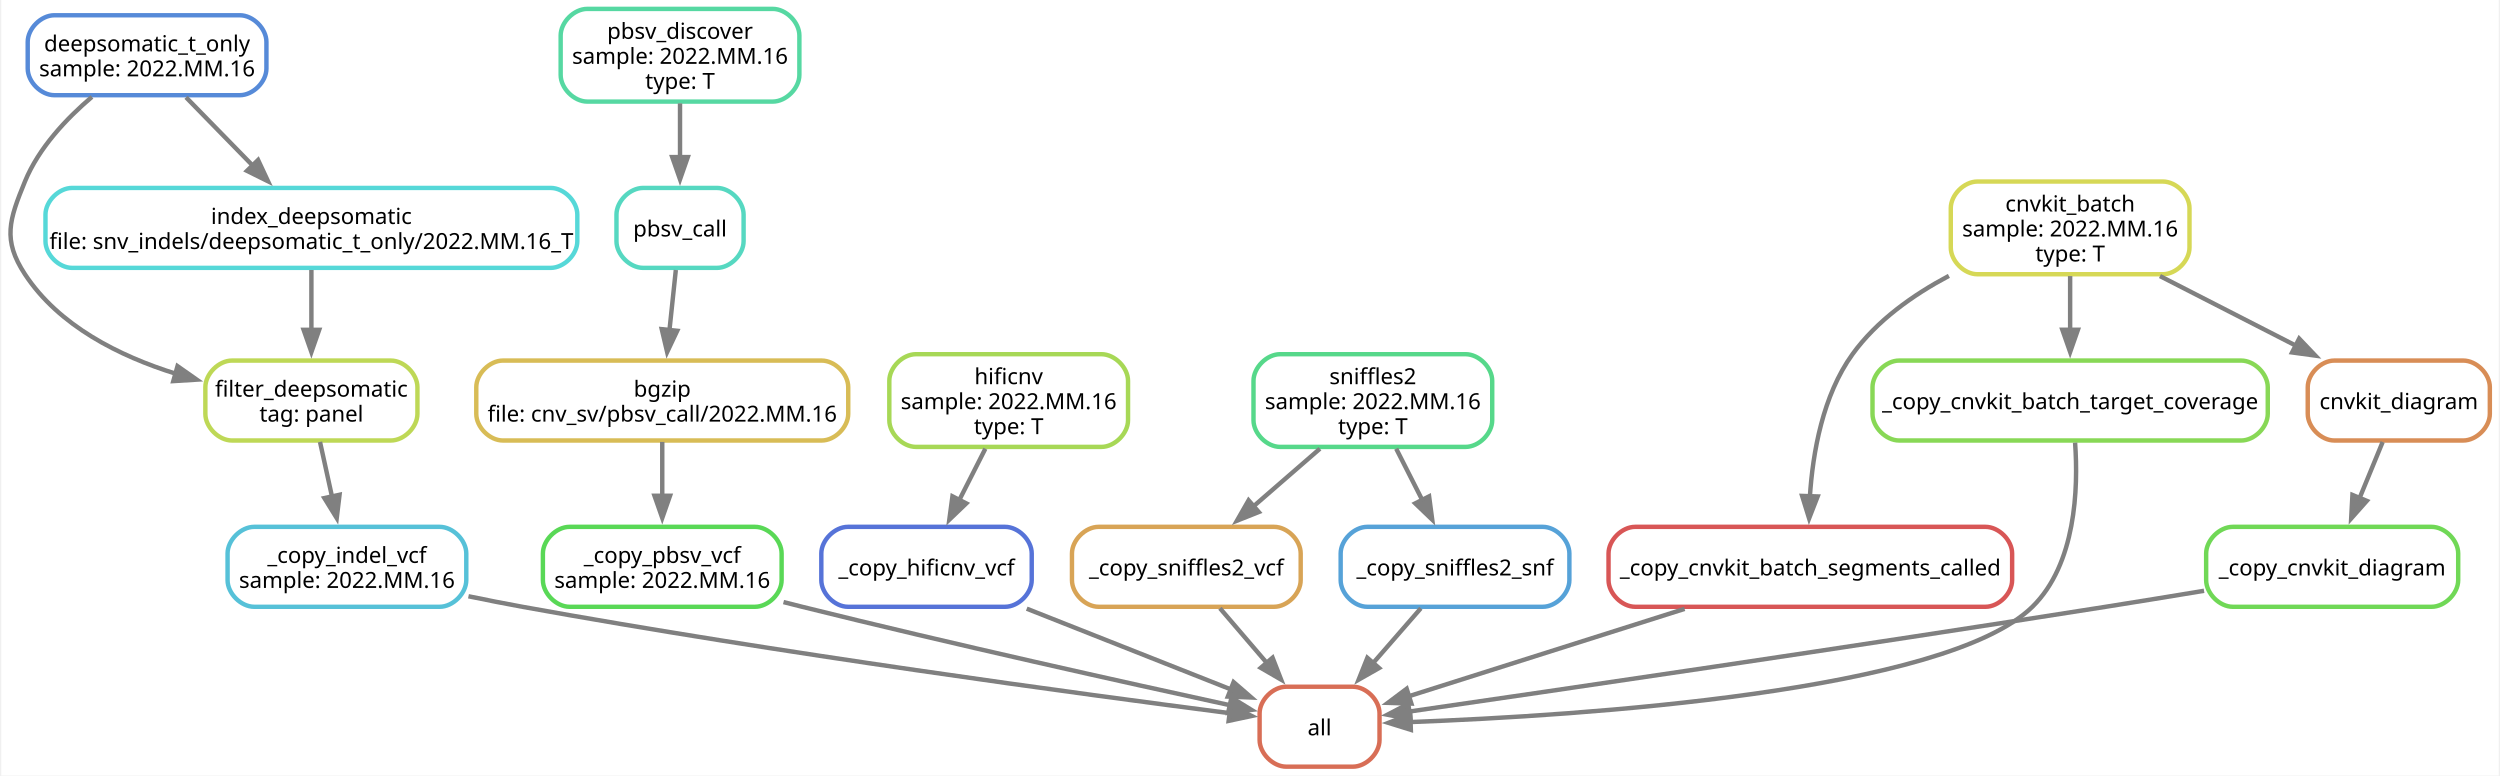
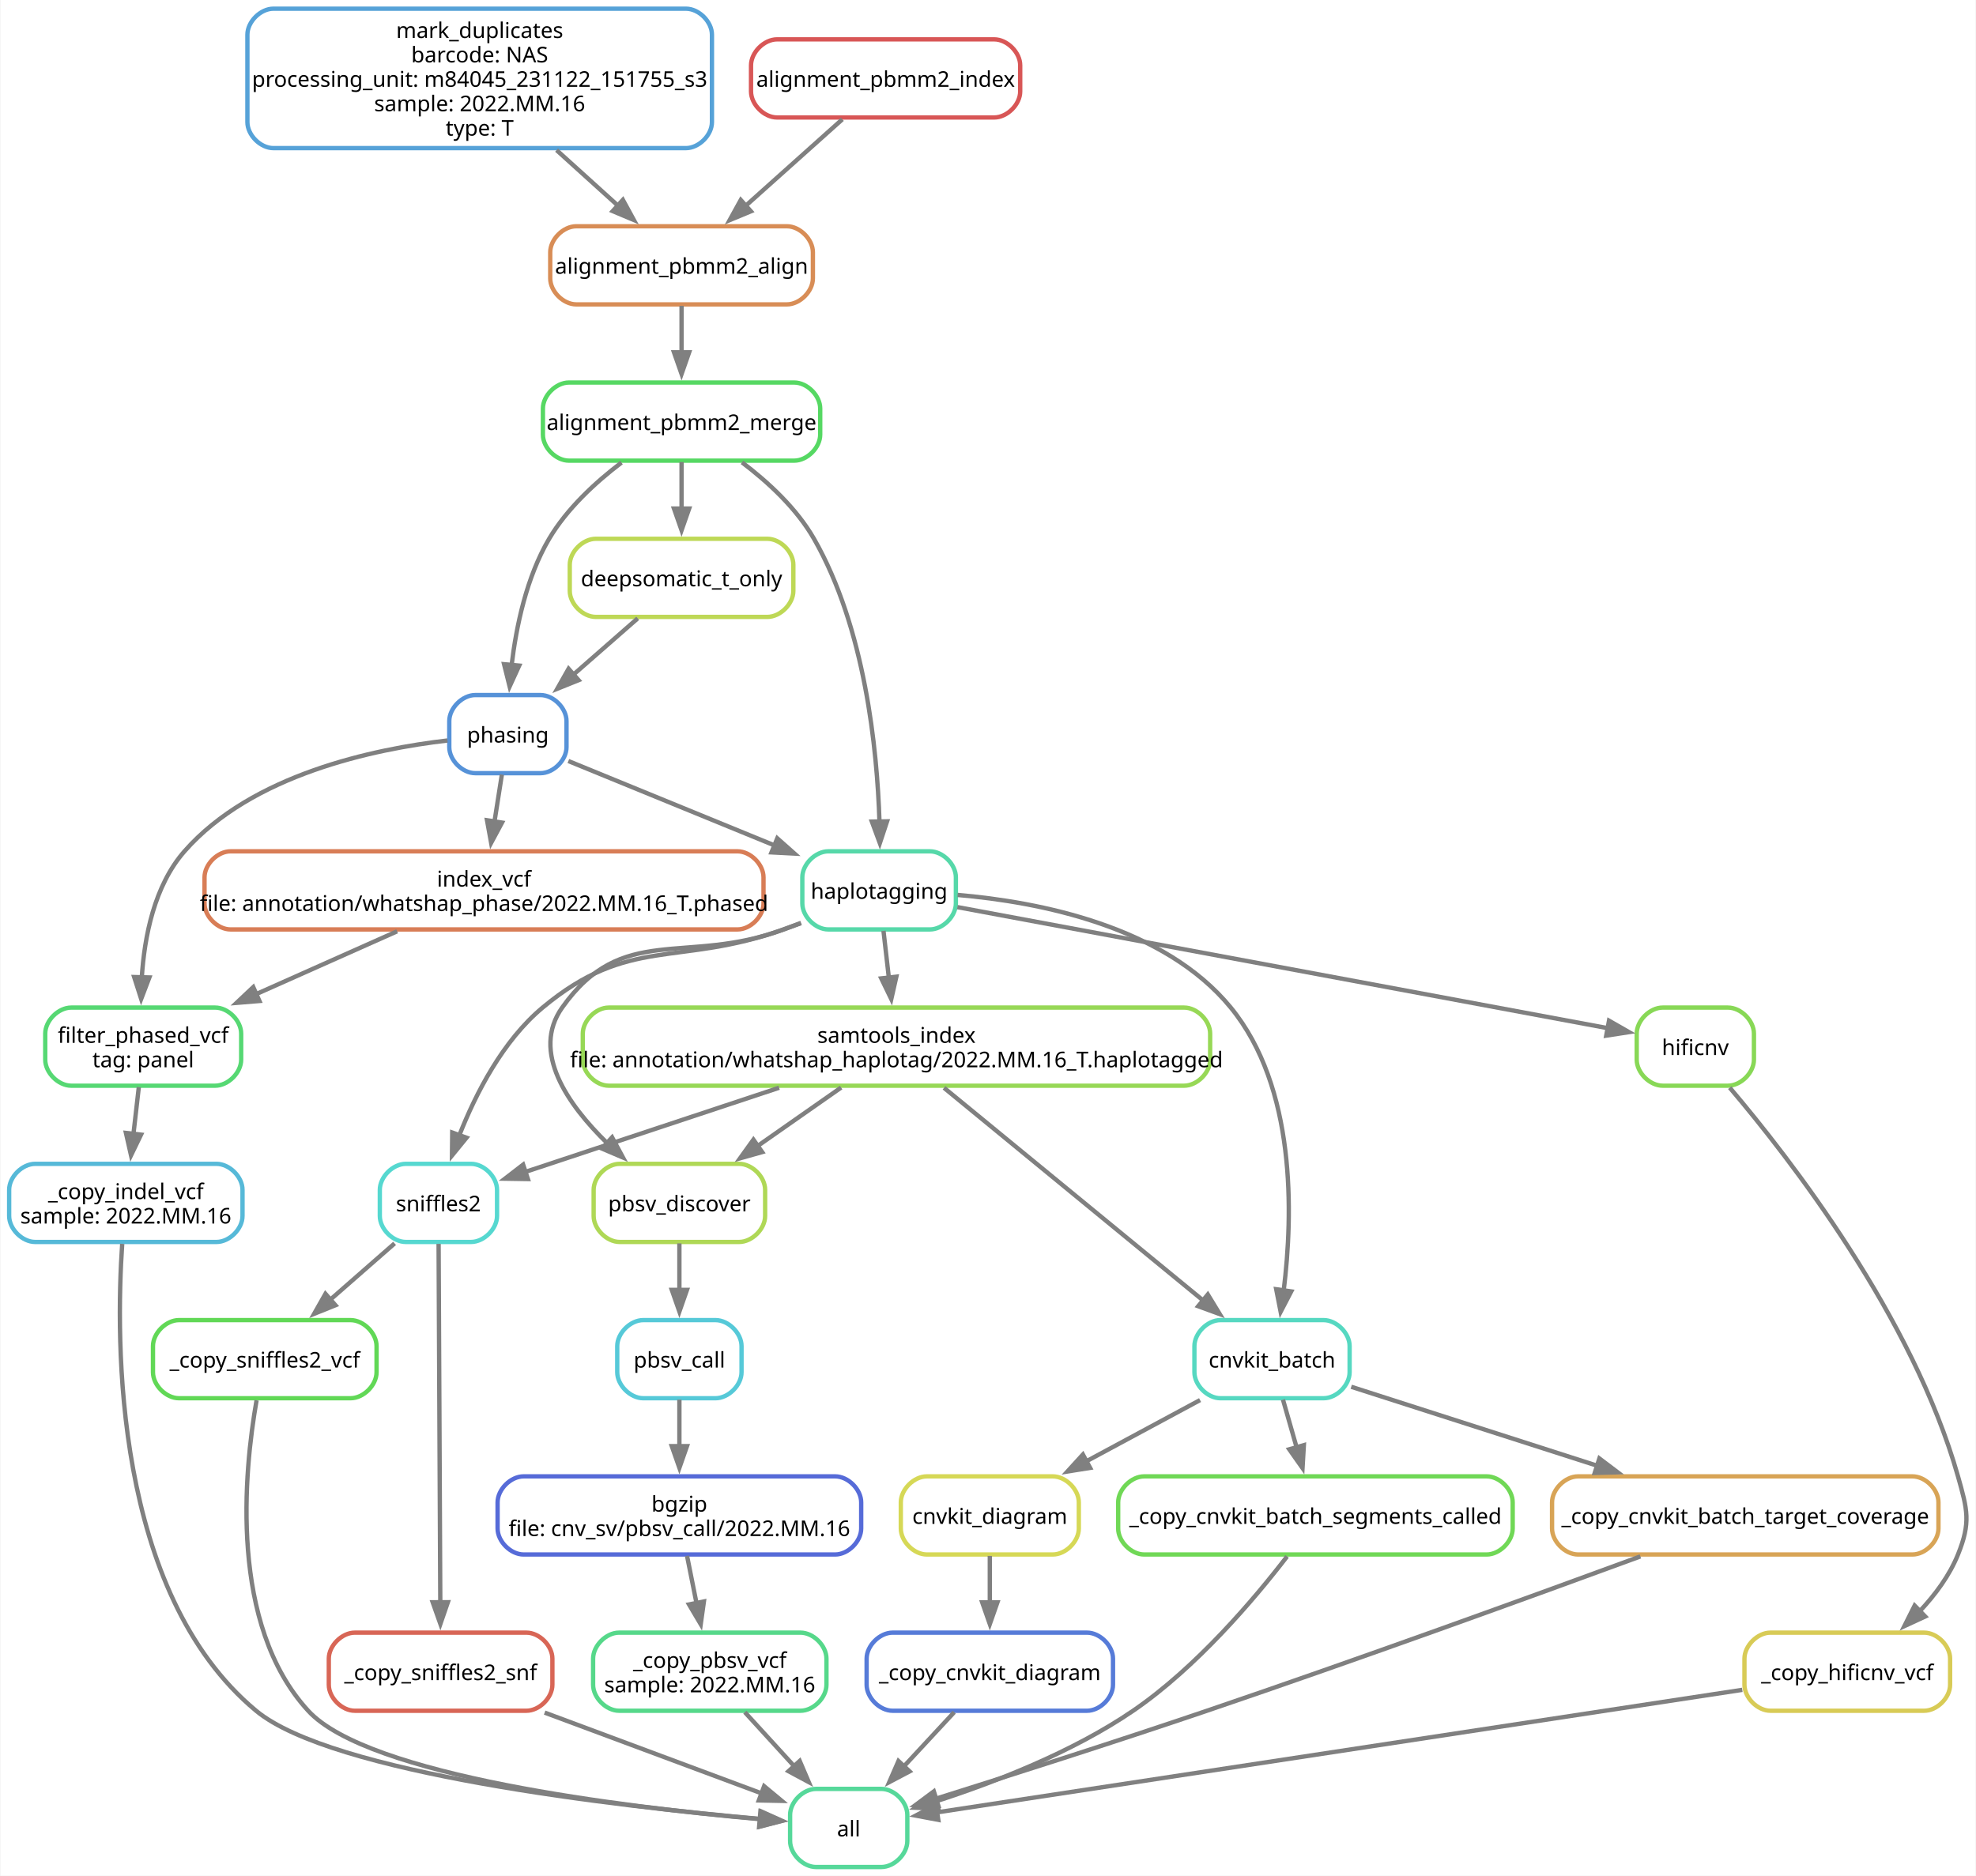
- <svg xmlns="http://www.w3.org/2000/svg" width="1125pt" height="349pt" viewBox="0.00 0.00 1124.65 349.25">
-   <g id="graph0" class="graph" transform="scale(1 1) rotate(0) translate(4 345.25)">
-     <polygon fill="white" stroke="none" points="-4,4 -4,-345.25 1120.65,-345.25 1120.65,4 -4,4" />
+ <svg xmlns="http://www.w3.org/2000/svg" width="910pt" height="864pt" viewBox="0.00 0.00 909.83 864.25">
+   <g id="graph0" class="graph" transform="scale(1 1) rotate(0) translate(4 860.25)">
+     <polygon fill="white" stroke="none" points="-4,4 -4,-860.25 905.83,-860.25 905.83,4 -4,4" />
    <g id="node1" class="node">
-       <path fill="none" stroke="#d86e56" stroke-width="2" d="M604.65,-36C604.65,-36 574.65,-36 574.65,-36 568.65,-36 562.65,-30 562.65,-24 562.65,-24 562.65,-12 562.65,-12 562.65,-6 568.65,0 574.65,0 574.65,0 604.65,0 604.65,0 610.65,0 616.65,-6 616.65,-12 616.65,-12 616.65,-24 616.65,-24 616.65,-30 610.65,-36 604.65,-36" />
-       <text text-anchor="middle" x="589.65" y="-14.12" font-family="sans" font-size="10.00">all</text>
+       <path fill="none" stroke="#56d89a" stroke-width="2" d="M401.75,-36C401.75,-36 371.75,-36 371.75,-36 365.75,-36 359.75,-30 359.75,-24 359.75,-24 359.75,-12 359.75,-12 359.75,-6 365.75,0 371.75,0 371.75,0 401.75,0 401.75,0 407.75,0 413.75,-6 413.75,-12 413.75,-12 413.75,-24 413.75,-24 413.75,-30 407.75,-36 401.75,-36" />
+       <text text-anchor="middle" x="386.75" y="-14.12" font-family="sans" font-size="10.00">all</text>
    </g>
    <g id="node2" class="node">
-       <path fill="none" stroke="#56c1d8" stroke-width="2" d="M193.4,-108C193.4,-108 109.9,-108 109.9,-108 103.9,-108 97.9,-102 97.9,-96 97.9,-96 97.9,-84 97.9,-84 97.9,-78 103.9,-72 109.9,-72 109.9,-72 193.4,-72 193.4,-72 199.4,-72 205.4,-78 205.4,-84 205.4,-84 205.4,-96 205.4,-96 205.4,-102 199.4,-108 193.4,-108" />
-       <text text-anchor="middle" x="151.65" y="-91.75" font-family="sans" font-size="10.00">_copy_indel_vcf</text>
-       <text text-anchor="middle" x="151.65" y="-80.5" font-family="sans" font-size="10.00">sample: 2022.MM.16</text>
+       <path fill="none" stroke="#56b9d8" stroke-width="2" d="M95.5,-324C95.5,-324 12,-324 12,-324 6,-324 0,-318 0,-312 0,-312 0,-300 0,-300 0,-294 6,-288 12,-288 12,-288 95.5,-288 95.5,-288 101.5,-288 107.5,-294 107.5,-300 107.5,-300 107.5,-312 107.5,-312 107.5,-318 101.5,-324 95.5,-324" />
+       <text text-anchor="middle" x="53.75" y="-307.75" font-family="sans" font-size="10.00">_copy_indel_vcf</text>
+       <text text-anchor="middle" x="53.75" y="-296.5" font-family="sans" font-size="10.00">sample: 2022.MM.16</text>
    </g>
    <g id="edge1" class="edge">
-       <path fill="none" stroke="grey" stroke-width="2" d="M206.38,-76.74C214.5,-75.06 222.79,-73.43 230.65,-72 345.78,-51.14 482.79,-32.65 549.36,-24.07" />
-       <polygon fill="grey" stroke="grey" stroke-width="2" points="549.6,-27.57 559.08,-22.83 548.71,-20.63 549.6,-27.57" />
+       <path fill="none" stroke="grey" stroke-width="2" d="M52.08,-287.13C49.02,-242.64 48.02,-126.56 113.75,-72 148.59,-43.08 278.94,-28.08 346.14,-22.14" />
+       <polygon fill="grey" stroke="grey" stroke-width="2" points="346.39,-25.63 356.05,-21.29 345.79,-18.65 346.39,-25.63" />
    </g>
    <g id="node3" class="node">
-       <path fill="none" stroke="#bed856" stroke-width="2" d="M171.4,-182.88C171.4,-182.88 99.9,-182.88 99.9,-182.88 93.9,-182.88 87.9,-176.88 87.9,-170.88 87.9,-170.88 87.9,-158.88 87.9,-158.88 87.9,-152.88 93.9,-146.88 99.9,-146.88 99.9,-146.88 171.4,-146.88 171.4,-146.88 177.4,-146.88 183.4,-152.88 183.4,-158.88 183.4,-158.88 183.4,-170.88 183.4,-170.88 183.4,-176.88 177.4,-182.88 171.4,-182.88" />
-       <text text-anchor="middle" x="135.65" y="-166.62" font-family="sans" font-size="10.00">filter_deepsomatic</text>
-       <text text-anchor="middle" x="135.65" y="-155.38" font-family="sans" font-size="10.00">tag: panel</text>
+       <path fill="none" stroke="#56d873" stroke-width="2" d="M94.88,-396C94.88,-396 28.63,-396 28.63,-396 22.63,-396 16.62,-390 16.62,-384 16.62,-384 16.62,-372 16.62,-372 16.62,-366 22.62,-360 28.62,-360 28.62,-360 94.88,-360 94.88,-360 100.88,-360 106.88,-366 106.88,-372 106.88,-372 106.88,-384 106.88,-384 106.88,-390 100.88,-396 94.88,-396" />
+       <text text-anchor="middle" x="61.75" y="-379.75" font-family="sans" font-size="10.00">filter_phased_vcf</text>
+       <text text-anchor="middle" x="61.75" y="-368.5" font-family="sans" font-size="10.00">tag: panel</text>
    </g>
    <g id="edge9" class="edge">
-       <path fill="none" stroke="grey" stroke-width="2" d="M139.53,-146.23C141.15,-138.83 143.09,-129.99 144.94,-121.58" />
-       <polygon fill="grey" stroke="grey" stroke-width="2" points="148.33,-122.46 147.06,-111.94 141.49,-120.96 148.33,-122.46" />
+       <path fill="none" stroke="grey" stroke-width="2" d="M59.73,-359.34C58.98,-352.75 58.1,-345.08 57.25,-337.67" />
+       <polygon fill="grey" stroke="grey" stroke-width="2" points="60.75,-337.45 56.14,-327.91 53.8,-338.24 60.75,-337.45" />
    </g>
    <g id="node4" class="node">
-       <path fill="none" stroke="#568ad8" stroke-width="2" d="M103.4,-338.38C103.4,-338.38 19.9,-338.38 19.9,-338.38 13.9,-338.38 7.9,-332.38 7.9,-326.38 7.9,-326.38 7.9,-314.38 7.9,-314.38 7.9,-308.38 13.9,-302.38 19.9,-302.38 19.9,-302.38 103.4,-302.38 103.4,-302.38 109.4,-302.38 115.4,-308.38 115.4,-314.38 115.4,-314.38 115.4,-326.38 115.4,-326.38 115.4,-332.38 109.4,-338.38 103.4,-338.38" />
-       <text text-anchor="middle" x="61.65" y="-322.12" font-family="sans" font-size="10.00">deepsomatic_t_only</text>
-       <text text-anchor="middle" x="61.65" y="-310.88" font-family="sans" font-size="10.00">sample: 2022.MM.16</text>
+       <path fill="none" stroke="#5692d8" stroke-width="2" d="M244.75,-540C244.75,-540 214.75,-540 214.75,-540 208.75,-540 202.75,-534 202.75,-528 202.75,-528 202.75,-516 202.75,-516 202.75,-510 208.75,-504 214.75,-504 214.75,-504 244.75,-504 244.75,-504 250.75,-504 256.75,-510 256.75,-516 256.75,-516 256.75,-528 256.75,-528 256.75,-534 250.75,-540 244.75,-540" />
+       <text text-anchor="middle" x="229.75" y="-518.12" font-family="sans" font-size="10.00">phasing</text>
    </g>
    <g id="edge10" class="edge">
-       <path fill="none" stroke="grey" stroke-width="2" d="M36.82,-301.62C25.32,-291.84 12.84,-278.62 6.65,-263.5 -0.38,-246.33 -3.53,-237.26 6.65,-221.75 21.91,-198.52 49.11,-184.9 74.62,-176.94" />
-       <polygon fill="grey" stroke="grey" stroke-width="2" points="75.36,-180.37 84.03,-174.29 73.46,-173.63 75.36,-180.37" />
+       <path fill="none" stroke="grey" stroke-width="2" d="M201.91,-519.06C168.11,-515.16 111.79,-503.41 80.75,-468 66.84,-452.13 62.27,-428.59 61.09,-409.7" />
+       <polygon fill="grey" stroke="grey" stroke-width="2" points="64.59,-409.88 60.82,-399.98 57.59,-410.07 64.59,-409.88" />
+     </g>
+     <g id="node10" class="node">
+       <path fill="none" stroke="#d87d56" stroke-width="2" d="M335.5,-468C335.5,-468 102,-468 102,-468 96,-468 90,-462 90,-456 90,-456 90,-444 90,-444 90,-438 96,-432 102,-432 102,-432 335.5,-432 335.5,-432 341.5,-432 347.5,-438 347.5,-444 347.5,-444 347.5,-456 347.5,-456 347.5,-462 341.5,-468 335.5,-468" />
+       <text text-anchor="middle" x="218.75" y="-451.75" font-family="sans" font-size="10.00">index_vcf</text>
+       <text text-anchor="middle" x="218.75" y="-440.5" font-family="sans" font-size="10.00">file: annotation/whatshap_phase/2022.MM.16_T.phased</text>
+     </g>
+     <g id="edge18" class="edge">
+       <path fill="none" stroke="grey" stroke-width="2" d="M226.97,-503.34C225.94,-496.75 224.73,-489.08 223.57,-481.67" />
+       <polygon fill="grey" stroke="grey" stroke-width="2" points="227.04,-481.23 222.03,-471.89 220.13,-482.31 227.04,-481.23" />
+     </g>
+     <g id="node15" class="node">
+       <path fill="none" stroke="#56d8a9" stroke-width="2" d="M424.12,-468C424.12,-468 377.38,-468 377.38,-468 371.38,-468 365.38,-462 365.38,-456 365.38,-456 365.38,-444 365.38,-444 365.38,-438 371.38,-432 377.38,-432 377.38,-432 424.12,-432 424.12,-432 430.12,-432 436.12,-438 436.12,-444 436.12,-444 436.12,-456 436.12,-456 436.12,-462 430.12,-468 424.12,-468" />
+       <text text-anchor="middle" x="400.75" y="-446.12" font-family="sans" font-size="10.00">haplotagging</text>
+     </g>
+     <g id="edge24" class="edge">
+       <path fill="none" stroke="grey" stroke-width="2" d="M257.6,-509.6C283.34,-499.06 322.11,-483.19 352.82,-470.62" />
+       <polygon fill="grey" stroke="grey" stroke-width="2" points="353.84,-473.99 361.77,-466.96 351.18,-467.51 353.84,-473.99" />
    </g>
    <g id="node5" class="node">
-       <path fill="none" stroke="#56d8d8" stroke-width="2" d="M243.4,-260.62C243.4,-260.62 27.9,-260.62 27.9,-260.62 21.9,-260.62 15.9,-254.62 15.9,-248.62 15.9,-248.62 15.9,-236.62 15.9,-236.62 15.9,-230.62 21.9,-224.62 27.9,-224.62 27.9,-224.62 243.4,-224.62 243.4,-224.62 249.4,-224.62 255.4,-230.62 255.4,-236.62 255.4,-236.62 255.4,-248.62 255.4,-248.62 255.4,-254.62 249.4,-260.62 243.4,-260.62" />
-       <text text-anchor="middle" x="135.65" y="-244.38" font-family="sans" font-size="10.00">index_deepsomatic</text>
-       <text text-anchor="middle" x="135.65" y="-233.12" font-family="sans" font-size="10.00">file: snv_indels/deepsomatic_t_only/2022.MM.16_T</text>
+       <path fill="none" stroke="#bed856" stroke-width="2" d="M349.25,-612C349.25,-612 270.25,-612 270.25,-612 264.25,-612 258.25,-606 258.25,-600 258.25,-600 258.25,-588 258.25,-588 258.25,-582 264.25,-576 270.25,-576 270.25,-576 349.25,-576 349.25,-576 355.25,-576 361.25,-582 361.25,-588 361.25,-588 361.25,-600 361.25,-600 361.25,-606 355.25,-612 349.25,-612" />
+       <text text-anchor="middle" x="309.75" y="-590.12" font-family="sans" font-size="10.00">deepsomatic_t_only</text>
    </g>
    <g id="edge12" class="edge">
-       <path fill="none" stroke="grey" stroke-width="2" d="M79.19,-301.42C88.13,-292.27 99.19,-280.95 109.14,-270.76" />
-       <polygon fill="grey" stroke="grey" stroke-width="2" points="111.64,-273.21 116.13,-263.61 106.64,-268.32 111.64,-273.21" />
+       <path fill="none" stroke="grey" stroke-width="2" d="M289.56,-575.34C280.54,-567.44 269.71,-557.96 259.76,-549.26" />
+       <polygon fill="grey" stroke="grey" stroke-width="2" points="262.32,-546.85 252.49,-542.9 257.71,-552.11 262.32,-546.85" />
+     </g>
+     <g id="node6" class="node">
+       <path fill="none" stroke="#56d863" stroke-width="2" d="M361.62,-684C361.62,-684 257.88,-684 257.88,-684 251.88,-684 245.88,-678 245.88,-672 245.88,-672 245.88,-660 245.88,-660 245.88,-654 251.88,-648 257.88,-648 257.88,-648 361.62,-648 361.62,-648 367.62,-648 373.62,-654 373.62,-660 373.62,-660 373.62,-672 373.62,-672 373.62,-678 367.62,-684 361.62,-684" />
+       <text text-anchor="middle" x="309.75" y="-662.12" font-family="sans" font-size="10.00">alignment_pbmm2_merge</text>
+     </g>
+     <g id="edge13" class="edge">
+       <path fill="none" stroke="grey" stroke-width="2" d="M282.08,-647.12C270.09,-638 256.95,-625.9 248.75,-612 238.32,-594.32 233.59,-571.67 231.45,-553.65" />
+       <polygon fill="grey" stroke="grey" stroke-width="2" points="234.96,-553.57 230.55,-543.93 227.99,-554.21 234.96,-553.57" />
+     </g>
+     <g id="edge14" class="edge">
+       <path fill="none" stroke="grey" stroke-width="2" d="M309.75,-647.34C309.75,-640.75 309.75,-633.08 309.75,-625.67" />
+       <polygon fill="grey" stroke="grey" stroke-width="2" points="313.25,-625.93 309.75,-615.93 306.25,-625.93 313.25,-625.93" />
+     </g>
+     <g id="edge25" class="edge">
+       <path fill="none" stroke="grey" stroke-width="2" d="M337.59,-647.22C349.61,-638.12 362.74,-626 370.75,-612 394.21,-571.01 399.86,-515.43 400.93,-481.45" />
+       <polygon fill="grey" stroke="grey" stroke-width="2" points="404.42,-481.81 401.09,-471.75 397.42,-481.69 404.42,-481.81" />
+     </g>
+     <g id="node7" class="node">
+       <path fill="none" stroke="#d88d56" stroke-width="2" d="M358.25,-756C358.25,-756 261.25,-756 261.25,-756 255.25,-756 249.25,-750 249.25,-744 249.25,-744 249.25,-732 249.25,-732 249.25,-726 255.25,-720 261.25,-720 261.25,-720 358.25,-720 358.25,-720 364.25,-720 370.25,-726 370.25,-732 370.25,-732 370.25,-744 370.25,-744 370.25,-750 364.25,-756 358.25,-756" />
+       <text text-anchor="middle" x="309.75" y="-734.12" font-family="sans" font-size="10.00">alignment_pbmm2_align</text>
+     </g>
+     <g id="edge15" class="edge">
+       <path fill="none" stroke="grey" stroke-width="2" d="M309.75,-719.34C309.75,-712.75 309.75,-705.08 309.75,-697.67" />
+       <polygon fill="grey" stroke="grey" stroke-width="2" points="313.25,-697.93 309.75,-687.93 306.25,-697.93 313.25,-697.93" />
+     </g>
+     <g id="node8" class="node">
+       <path fill="none" stroke="#56a2d8" stroke-width="2" d="M311.75,-856.25C311.75,-856.25 121.75,-856.25 121.75,-856.25 115.75,-856.25 109.75,-850.25 109.75,-844.25 109.75,-844.25 109.75,-804 109.75,-804 109.75,-798 115.75,-792 121.75,-792 121.75,-792 311.75,-792 311.75,-792 317.75,-792 323.75,-798 323.75,-804 323.75,-804 323.75,-844.25 323.75,-844.25 323.75,-850.25 317.75,-856.25 311.75,-856.25" />
+       <text text-anchor="middle" x="216.75" y="-842.75" font-family="sans" font-size="10.00">mark_duplicates</text>
+       <text text-anchor="middle" x="216.75" y="-831.5" font-family="sans" font-size="10.00">barcode: NAS</text>
+       <text text-anchor="middle" x="216.75" y="-820.25" font-family="sans" font-size="10.00">processing_unit: m84045_231122_151755_s3</text>
+       <text text-anchor="middle" x="216.75" y="-809" font-family="sans" font-size="10.00">sample: 2022.MM.16</text>
+       <text text-anchor="middle" x="216.75" y="-797.75" font-family="sans" font-size="10.00">type: T</text>
+     </g>
+     <g id="edge16" class="edge">
+       <path fill="none" stroke="grey" stroke-width="2" d="M252.17,-791.08C261.5,-782.65 271.45,-773.64 280.42,-765.53" />
+       <polygon fill="grey" stroke="grey" stroke-width="2" points="282.72,-768.17 287.79,-758.87 278.02,-762.98 282.72,-768.17" />
+     </g>
+     <g id="node9" class="node">
+       <path fill="none" stroke="#d85656" stroke-width="2" d="M453.75,-842.12C453.75,-842.12 353.75,-842.12 353.75,-842.12 347.75,-842.12 341.75,-836.12 341.75,-830.12 341.75,-830.12 341.75,-818.12 341.75,-818.12 341.75,-812.12 347.75,-806.12 353.75,-806.12 353.75,-806.12 453.75,-806.12 453.75,-806.12 459.75,-806.12 465.75,-812.12 465.75,-818.12 465.75,-818.12 465.75,-830.12 465.75,-830.12 465.75,-836.12 459.75,-842.12 453.75,-842.12" />
+       <text text-anchor="middle" x="403.75" y="-820.25" font-family="sans" font-size="10.00">alignment_pbmm2_index</text>
+     </g>
+     <g id="edge17" class="edge">
+       <path fill="none" stroke="grey" stroke-width="2" d="M383.82,-805.28C370.85,-793.68 353.73,-778.36 339.21,-765.36" />
+       <polygon fill="grey" stroke="grey" stroke-width="2" points="341.7,-762.89 331.91,-758.83 337.03,-768.11 341.7,-762.89" />
    </g>
    <g id="edge11" class="edge">
-       <path fill="none" stroke="grey" stroke-width="2" d="M135.65,-223.67C135.65,-215.56 135.65,-205.74 135.65,-196.52" />
-       <polygon fill="grey" stroke="grey" stroke-width="2" points="139.15,-196.72 135.65,-186.72 132.15,-196.72 139.15,-196.72" />
-     </g>
-     <g id="node6" class="node">
-       <path fill="none" stroke="#59d856" stroke-width="2" d="M335.4,-108C335.4,-108 251.9,-108 251.9,-108 245.9,-108 239.9,-102 239.9,-96 239.9,-96 239.9,-84 239.9,-84 239.9,-78 245.9,-72 251.9,-72 251.9,-72 335.4,-72 335.4,-72 341.4,-72 347.4,-78 347.4,-84 347.4,-84 347.4,-96 347.4,-96 347.4,-102 341.4,-108 335.4,-108" />
-       <text text-anchor="middle" x="293.65" y="-91.75" font-family="sans" font-size="10.00">_copy_pbsv_vcf</text>
-       <text text-anchor="middle" x="293.65" y="-80.5" font-family="sans" font-size="10.00">sample: 2022.MM.16</text>
+       <path fill="none" stroke="grey" stroke-width="2" d="M178.73,-431.15C158.96,-422.34 134.88,-411.61 113.71,-402.17" />
+       <polygon fill="grey" stroke="grey" stroke-width="2" points="115.3,-399.04 104.74,-398.17 112.45,-405.44 115.3,-399.04" />
+     </g>
+     <g id="node11" class="node">
+       <path fill="none" stroke="#56d88a" stroke-width="2" d="M364.5,-108C364.5,-108 281,-108 281,-108 275,-108 269,-102 269,-96 269,-96 269,-84 269,-84 269,-78 275,-72 281,-72 281,-72 364.5,-72 364.5,-72 370.5,-72 376.5,-78 376.5,-84 376.5,-84 376.5,-96 376.5,-96 376.5,-102 370.5,-108 364.5,-108" />
+       <text text-anchor="middle" x="322.75" y="-91.75" font-family="sans" font-size="10.00">_copy_pbsv_vcf</text>
+       <text text-anchor="middle" x="322.75" y="-80.5" font-family="sans" font-size="10.00">sample: 2022.MM.16</text>
    </g>
    <g id="edge2" class="edge">
-       <path fill="none" stroke="grey" stroke-width="2" d="M348.25,-74.12C351.09,-73.39 353.91,-72.68 356.65,-72 424.04,-55.25 502.91,-37.75 549.44,-27.64" />
-       <polygon fill="grey" stroke="grey" stroke-width="2" points="549.96,-31.11 558.99,-25.57 548.48,-24.26 549.96,-31.11" />
-     </g>
-     <g id="node7" class="node">
-       <path fill="none" stroke="#d8bc56" stroke-width="2" d="M365.4,-182.88C365.4,-182.88 221.9,-182.88 221.9,-182.88 215.9,-182.88 209.9,-176.88 209.9,-170.88 209.9,-170.88 209.9,-158.88 209.9,-158.88 209.9,-152.88 215.9,-146.88 221.9,-146.88 221.9,-146.88 365.4,-146.88 365.4,-146.88 371.4,-146.88 377.4,-152.88 377.4,-158.88 377.4,-158.88 377.4,-170.88 377.4,-170.88 377.4,-176.88 371.4,-182.88 365.4,-182.88" />
-       <text text-anchor="middle" x="293.65" y="-166.62" font-family="sans" font-size="10.00">bgzip</text>
-       <text text-anchor="middle" x="293.65" y="-155.38" font-family="sans" font-size="10.00">file: cnv_sv/pbsv_call/2022.MM.16</text>
-     </g>
-     <g id="edge13" class="edge">
-       <path fill="none" stroke="grey" stroke-width="2" d="M293.65,-146.23C293.65,-138.91 293.65,-130.2 293.65,-121.88" />
-       <polygon fill="grey" stroke="grey" stroke-width="2" points="297.15,-122.01 293.65,-112.01 290.15,-122.01 297.15,-122.01" />
-     </g>
-     <g id="node8" class="node">
-       <path fill="none" stroke="#56d8c1" stroke-width="2" d="M318.28,-260.62C318.28,-260.62 285.03,-260.62 285.03,-260.62 279.03,-260.62 273.03,-254.62 273.03,-248.62 273.03,-248.62 273.03,-236.62 273.03,-236.62 273.03,-230.62 279.03,-224.62 285.03,-224.62 285.03,-224.62 318.28,-224.62 318.28,-224.62 324.28,-224.62 330.28,-230.62 330.28,-236.62 330.28,-236.62 330.28,-248.62 330.28,-248.62 330.28,-254.62 324.28,-260.62 318.28,-260.62" />
-       <text text-anchor="middle" x="301.65" y="-238.75" font-family="sans" font-size="10.00">pbsv_call</text>
-     </g>
-     <g id="edge14" class="edge">
-       <path fill="none" stroke="grey" stroke-width="2" d="M299.76,-223.67C298.9,-215.56 297.86,-205.74 296.89,-196.52" />
-       <polygon fill="grey" stroke="grey" stroke-width="2" points="300.38,-196.29 295.85,-186.71 293.42,-197.02 300.38,-196.29" />
-     </g>
-     <g id="node9" class="node">
-       <path fill="none" stroke="#56d8a2" stroke-width="2" d="M343.4,-341.25C343.4,-341.25 259.9,-341.25 259.9,-341.25 253.9,-341.25 247.9,-335.25 247.9,-329.25 247.9,-329.25 247.9,-311.5 247.9,-311.5 247.9,-305.5 253.9,-299.5 259.9,-299.5 259.9,-299.5 343.4,-299.5 343.4,-299.5 349.4,-299.5 355.4,-305.5 355.4,-311.5 355.4,-311.5 355.4,-329.25 355.4,-329.25 355.4,-335.25 349.4,-341.25 343.4,-341.25" />
-       <text text-anchor="middle" x="301.65" y="-327.75" font-family="sans" font-size="10.00">pbsv_discover</text>
-       <text text-anchor="middle" x="301.65" y="-316.5" font-family="sans" font-size="10.00">sample: 2022.MM.16</text>
-       <text text-anchor="middle" x="301.65" y="-305.25" font-family="sans" font-size="10.00">type: T</text>
-     </g>
-     <g id="edge15" class="edge">
-       <path fill="none" stroke="grey" stroke-width="2" d="M301.65,-298.68C301.65,-291.21 301.65,-282.62 301.65,-274.47" />
-       <polygon fill="grey" stroke="grey" stroke-width="2" points="305.15,-274.5 301.65,-264.5 298.15,-274.5 305.15,-274.5" />
-     </g>
-     <g id="node10" class="node">
-       <path fill="none" stroke="#5673d8" stroke-width="2" d="M448.03,-108C448.03,-108 377.28,-108 377.28,-108 371.28,-108 365.28,-102 365.28,-96 365.28,-96 365.28,-84 365.28,-84 365.28,-78 371.28,-72 377.28,-72 377.28,-72 448.03,-72 448.03,-72 454.03,-72 460.03,-78 460.03,-84 460.03,-84 460.03,-96 460.03,-96 460.03,-102 454.03,-108 448.03,-108" />
-       <text text-anchor="middle" x="412.65" y="-86.12" font-family="sans" font-size="10.00">_copy_hificnv_vcf</text>
+       <path fill="none" stroke="grey" stroke-width="2" d="M338.9,-71.34C345.82,-63.77 354.06,-54.75 361.74,-46.35" />
+       <polygon fill="grey" stroke="grey" stroke-width="2" points="364.18,-48.88 368.34,-39.14 359.01,-44.15 364.18,-48.88" />
+     </g>
+     <g id="node12" class="node">
+       <path fill="none" stroke="#566bd8" stroke-width="2" d="M380.5,-180C380.5,-180 237,-180 237,-180 231,-180 225,-174 225,-168 225,-168 225,-156 225,-156 225,-150 231,-144 237,-144 237,-144 380.5,-144 380.5,-144 386.5,-144 392.5,-150 392.5,-156 392.5,-156 392.5,-168 392.5,-168 392.5,-174 386.5,-180 380.5,-180" />
+       <text text-anchor="middle" x="308.75" y="-163.75" font-family="sans" font-size="10.00">bgzip</text>
+       <text text-anchor="middle" x="308.75" y="-152.5" font-family="sans" font-size="10.00">file: cnv_sv/pbsv_call/2022.MM.16</text>
+     </g>
+     <g id="edge19" class="edge">
+       <path fill="none" stroke="grey" stroke-width="2" d="M312.28,-143.34C313.6,-136.75 315.13,-129.08 316.62,-121.67" />
+       <polygon fill="grey" stroke="grey" stroke-width="2" points="320.05,-122.36 318.58,-111.87 313.18,-120.99 320.05,-122.36" />
+     </g>
+     <g id="node13" class="node">
+       <path fill="none" stroke="#56c9d8" stroke-width="2" d="M325.38,-252C325.38,-252 292.12,-252 292.12,-252 286.12,-252 280.12,-246 280.12,-240 280.12,-240 280.12,-228 280.12,-228 280.12,-222 286.12,-216 292.12,-216 292.12,-216 325.38,-216 325.38,-216 331.38,-216 337.38,-222 337.38,-228 337.38,-228 337.38,-240 337.38,-240 337.38,-246 331.38,-252 325.38,-252" />
+       <text text-anchor="middle" x="308.75" y="-230.12" font-family="sans" font-size="10.00">pbsv_call</text>
+     </g>
+     <g id="edge20" class="edge">
+       <path fill="none" stroke="grey" stroke-width="2" d="M308.75,-215.34C308.75,-208.75 308.75,-201.08 308.75,-193.67" />
+       <polygon fill="grey" stroke="grey" stroke-width="2" points="312.25,-193.93 308.75,-183.93 305.25,-193.93 312.25,-193.93" />
+     </g>
+     <g id="node14" class="node">
+       <path fill="none" stroke="#afd856" stroke-width="2" d="M336.25,-324C336.25,-324 281.25,-324 281.25,-324 275.25,-324 269.25,-318 269.25,-312 269.25,-312 269.25,-300 269.25,-300 269.25,-294 275.25,-288 281.25,-288 281.25,-288 336.25,-288 336.25,-288 342.25,-288 348.25,-294 348.25,-300 348.25,-300 348.25,-312 348.25,-312 348.25,-318 342.25,-324 336.25,-324" />
+       <text text-anchor="middle" x="308.75" y="-302.12" font-family="sans" font-size="10.00">pbsv_discover</text>
+     </g>
+     <g id="edge21" class="edge">
+       <path fill="none" stroke="grey" stroke-width="2" d="M308.75,-287.34C308.75,-280.75 308.75,-273.08 308.75,-265.67" />
+       <polygon fill="grey" stroke="grey" stroke-width="2" points="312.25,-265.93 308.75,-255.93 305.25,-265.93 312.25,-265.93" />
+     </g>
+     <g id="edge22" class="edge">
+       <path fill="none" stroke="grey" stroke-width="2" d="M364.76,-435C362.06,-433.97 359.36,-432.97 356.75,-432 311.66,-415.34 282.52,-435.24 254.75,-396 240.37,-375.68 257.1,-351.46 275.62,-333.42" />
+       <polygon fill="grey" stroke="grey" stroke-width="2" points="277.75,-336.22 282.78,-326.9 273.03,-331.05 277.75,-336.22" />
+     </g>
+     <g id="node16" class="node">
+       <path fill="none" stroke="#97d856" stroke-width="2" d="M541.25,-396C541.25,-396 276.25,-396 276.25,-396 270.25,-396 264.25,-390 264.25,-384 264.25,-384 264.25,-372 264.25,-372 264.25,-366 270.25,-360 276.25,-360 276.25,-360 541.25,-360 541.25,-360 547.25,-360 553.25,-366 553.25,-372 553.25,-372 553.25,-384 553.25,-384 553.25,-390 547.25,-396 541.25,-396" />
+       <text text-anchor="middle" x="408.75" y="-379.75" font-family="sans" font-size="10.00">samtools_index</text>
+       <text text-anchor="middle" x="408.75" y="-368.5" font-family="sans" font-size="10.00">file: annotation/whatshap_haplotag/2022.MM.16_T.haplotagged</text>
+     </g>
+     <g id="edge26" class="edge">
+       <path fill="none" stroke="grey" stroke-width="2" d="M402.77,-431.34C403.52,-424.75 404.4,-417.08 405.25,-409.67" />
+       <polygon fill="grey" stroke="grey" stroke-width="2" points="408.7,-410.24 406.36,-399.91 401.75,-409.45 408.7,-410.24" />
+     </g>
+     <g id="node18" class="node">
+       <path fill="none" stroke="#88d856" stroke-width="2" d="M791.75,-396C791.75,-396 761.75,-396 761.75,-396 755.75,-396 749.75,-390 749.75,-384 749.75,-384 749.75,-372 749.75,-372 749.75,-366 755.75,-360 761.75,-360 761.75,-360 791.75,-360 791.75,-360 797.75,-360 803.75,-366 803.75,-372 803.75,-372 803.75,-384 803.75,-384 803.75,-390 797.75,-396 791.75,-396" />
+       <text text-anchor="middle" x="776.75" y="-374.12" font-family="sans" font-size="10.00">hificnv</text>
+     </g>
+     <g id="edge28" class="edge">
+       <path fill="none" stroke="grey" stroke-width="2" d="M436.8,-442.29C507.23,-429.18 662.63,-400.25 736.38,-386.52" />
+       <polygon fill="grey" stroke="grey" stroke-width="2" points="736.99,-389.96 746.19,-384.69 735.71,-383.08 736.99,-389.96" />
+     </g>
+     <g id="node20" class="node">
+       <path fill="none" stroke="#56d8d0" stroke-width="2" d="M212.75,-324C212.75,-324 182.75,-324 182.75,-324 176.75,-324 170.75,-318 170.75,-312 170.75,-312 170.75,-300 170.75,-300 170.75,-294 176.75,-288 182.75,-288 182.75,-288 212.75,-288 212.75,-288 218.75,-288 224.75,-294 224.75,-300 224.75,-300 224.75,-312 224.75,-312 224.75,-318 218.75,-324 212.75,-324" />
+       <text text-anchor="middle" x="197.75" y="-302.12" font-family="sans" font-size="10.00">sniffles2</text>
+     </g>
+     <g id="edge30" class="edge">
+       <path fill="none" stroke="grey" stroke-width="2" d="M364.79,-434.92C362.08,-433.92 359.37,-432.93 356.75,-432 307.88,-414.65 285.59,-429.21 245.75,-396 227.37,-380.67 214.95,-356.43 207.36,-337.11" />
+       <polygon fill="grey" stroke="grey" stroke-width="2" points="210.69,-336.04 203.99,-327.83 204.11,-338.42 210.69,-336.04" />
+     </g>
+     <g id="node23" class="node">
+       <path fill="none" stroke="#56d8c1" stroke-width="2" d="M605.5,-252C605.5,-252 558,-252 558,-252 552,-252 546,-246 546,-240 546,-240 546,-228 546,-228 546,-222 552,-216 558,-216 558,-216 605.5,-216 605.5,-216 611.5,-216 617.5,-222 617.5,-228 617.5,-228 617.5,-240 617.5,-240 617.5,-246 611.5,-252 605.5,-252" />
+       <text text-anchor="middle" x="581.75" y="-230.12" font-family="sans" font-size="10.00">cnvkit_batch</text>
+     </g>
+     <g id="edge34" class="edge">
+       <path fill="none" stroke="grey" stroke-width="2" d="M436.91,-447.9C474.52,-444.67 532.1,-433.44 562.75,-396 592.81,-359.28 591.52,-301.08 587.13,-265.63" />
+       <polygon fill="grey" stroke="grey" stroke-width="2" points="590.6,-265.22 585.72,-255.82 583.68,-266.22 590.6,-265.22" />
+     </g>
+     <g id="edge23" class="edge">
+       <path fill="none" stroke="grey" stroke-width="2" d="M383.26,-359.15C371.5,-350.93 357.35,-341.02 344.55,-332.06" />
+       <polygon fill="grey" stroke="grey" stroke-width="2" points="346.88,-329.42 336.68,-326.55 342.86,-335.15 346.88,-329.42" />
+     </g>
+     <g id="edge31" class="edge">
+       <path fill="none" stroke="grey" stroke-width="2" d="M354.69,-359.06C318.09,-346.92 270.56,-331.16 237.44,-320.17" />
+       <polygon fill="grey" stroke="grey" stroke-width="2" points="238.97,-316.99 228.38,-317.16 236.77,-323.63 238.97,-316.99" />
+     </g>
+     <g id="edge35" class="edge">
+       <path fill="none" stroke="grey" stroke-width="2" d="M430.66,-359.02C460.82,-334.26 515.31,-289.53 549.95,-261.1" />
+       <polygon fill="grey" stroke="grey" stroke-width="2" points="552.17,-263.81 557.68,-254.76 547.73,-258.4 552.17,-263.81" />
+     </g>
+     <g id="node17" class="node">
+       <path fill="none" stroke="#d8cb56" stroke-width="2" d="M882.12,-108C882.12,-108 811.38,-108 811.38,-108 805.38,-108 799.38,-102 799.38,-96 799.38,-96 799.38,-84 799.38,-84 799.38,-78 805.38,-72 811.38,-72 811.38,-72 882.12,-72 882.12,-72 888.12,-72 894.12,-78 894.12,-84 894.12,-84 894.12,-96 894.12,-96 894.12,-102 888.12,-108 882.12,-108" />
+       <text text-anchor="middle" x="846.75" y="-86.12" font-family="sans" font-size="10.00">_copy_hificnv_vcf</text>
    </g>
    <g id="edge3" class="edge">
-       <path fill="none" stroke="grey" stroke-width="2" d="M457.78,-71.15C486.2,-59.91 522.55,-45.54 549.89,-34.73" />
-       <polygon fill="grey" stroke="grey" stroke-width="2" points="550.93,-38.08 558.94,-31.15 548.35,-31.57 550.93,-38.08" />
-     </g>
-     <g id="node11" class="node">
-       <path fill="none" stroke="#a7d856" stroke-width="2" d="M491.4,-185.75C491.4,-185.75 407.9,-185.75 407.9,-185.75 401.9,-185.75 395.9,-179.75 395.9,-173.75 395.9,-173.75 395.9,-156 395.9,-156 395.9,-150 401.9,-144 407.9,-144 407.9,-144 491.4,-144 491.4,-144 497.4,-144 503.4,-150 503.4,-156 503.4,-156 503.4,-173.75 503.4,-173.75 503.4,-179.75 497.4,-185.75 491.4,-185.75" />
-       <text text-anchor="middle" x="449.65" y="-172.25" font-family="sans" font-size="10.00">hificnv</text>
-       <text text-anchor="middle" x="449.65" y="-161" font-family="sans" font-size="10.00">sample: 2022.MM.16</text>
-       <text text-anchor="middle" x="449.65" y="-149.75" font-family="sans" font-size="10.00">type: T</text>
-     </g>
-     <g id="edge16" class="edge">
-       <path fill="none" stroke="grey" stroke-width="2" d="M439.15,-143.19C435.5,-136.01 431.35,-127.82 427.42,-120.09" />
-       <polygon fill="grey" stroke="grey" stroke-width="2" points="430.57,-118.56 422.92,-111.23 424.33,-121.73 430.57,-118.56" />
-     </g>
-     <g id="node12" class="node">
-       <path fill="none" stroke="#d8a456" stroke-width="2" d="M569.15,-108C569.15,-108 490.15,-108 490.15,-108 484.15,-108 478.15,-102 478.15,-96 478.15,-96 478.15,-84 478.15,-84 478.15,-78 484.15,-72 490.15,-72 490.15,-72 569.15,-72 569.15,-72 575.15,-72 581.15,-78 581.15,-84 581.15,-84 581.15,-96 581.15,-96 581.15,-102 575.15,-108 569.15,-108" />
-       <text text-anchor="middle" x="529.65" y="-86.12" font-family="sans" font-size="10.00">_copy_sniffles2_vcf</text>
+       <path fill="none" stroke="grey" stroke-width="2" d="M798.39,-81.64C707.4,-67.79 512.27,-38.1 427.48,-25.2" />
+       <polygon fill="grey" stroke="grey" stroke-width="2" points="428.02,-21.74 417.61,-23.7 426.97,-28.66 428.02,-21.74" />
+     </g>
+     <g id="edge27" class="edge">
+       <path fill="none" stroke="grey" stroke-width="2" d="M792.6,-359.1C820.41,-326.36 877.01,-253.39 897.75,-180 902.1,-164.6 903.73,-158.84 897.75,-144 893.86,-134.34 887.27,-125.46 880.1,-117.83" />
+       <polygon fill="grey" stroke="grey" stroke-width="2" points="882.65,-115.44 873.03,-110.99 877.78,-120.46 882.65,-115.44" />
+     </g>
+     <g id="node19" class="node">
+       <path fill="none" stroke="#61d856" stroke-width="2" d="M157.25,-252C157.25,-252 78.25,-252 78.25,-252 72.25,-252 66.25,-246 66.25,-240 66.25,-240 66.25,-228 66.25,-228 66.25,-222 72.25,-216 78.25,-216 78.25,-216 157.25,-216 157.25,-216 163.25,-216 169.25,-222 169.25,-228 169.25,-228 169.25,-240 169.25,-240 169.25,-246 163.25,-252 157.25,-252" />
+       <text text-anchor="middle" x="117.75" y="-230.12" font-family="sans" font-size="10.00">_copy_sniffles2_vcf</text>
    </g>
    <g id="edge4" class="edge">
-       <path fill="none" stroke="grey" stroke-width="2" d="M544.79,-71.34C551.21,-63.85 558.84,-54.95 565.97,-46.63" />
-       <polygon fill="grey" stroke="grey" stroke-width="2" points="568.49,-49.07 572.34,-39.2 563.17,-44.51 568.49,-49.07" />
-     </g>
-     <g id="node13" class="node">
-       <path fill="none" stroke="#56d88a" stroke-width="2" d="M655.4,-185.75C655.4,-185.75 571.9,-185.75 571.9,-185.75 565.9,-185.75 559.9,-179.75 559.9,-173.75 559.9,-173.75 559.9,-156 559.9,-156 559.9,-150 565.9,-144 571.9,-144 571.9,-144 655.4,-144 655.4,-144 661.4,-144 667.4,-150 667.4,-156 667.4,-156 667.4,-173.75 667.4,-173.75 667.4,-179.75 661.4,-185.75 655.4,-185.75" />
-       <text text-anchor="middle" x="613.65" y="-172.25" font-family="sans" font-size="10.00">sniffles2</text>
-       <text text-anchor="middle" x="613.65" y="-161" font-family="sans" font-size="10.00">sample: 2022.MM.16</text>
-       <text text-anchor="middle" x="613.65" y="-149.75" font-family="sans" font-size="10.00">type: T</text>
-     </g>
-     <g id="edge17" class="edge">
-       <path fill="none" stroke="grey" stroke-width="2" d="M589.81,-143.19C580.52,-135.13 569.77,-125.8 559.94,-117.28" />
-       <polygon fill="grey" stroke="grey" stroke-width="2" points="562.27,-114.67 552.43,-110.76 557.69,-119.95 562.27,-114.67" />
-     </g>
-     <g id="node14" class="node">
-       <path fill="none" stroke="#56a2d8" stroke-width="2" d="M690.15,-108C690.15,-108 611.15,-108 611.15,-108 605.15,-108 599.15,-102 599.15,-96 599.15,-96 599.15,-84 599.15,-84 599.15,-78 605.15,-72 611.15,-72 611.15,-72 690.15,-72 690.15,-72 696.15,-72 702.15,-78 702.15,-84 702.15,-84 702.15,-96 702.15,-96 702.15,-102 696.15,-108 690.15,-108" />
-       <text text-anchor="middle" x="650.65" y="-86.12" font-family="sans" font-size="10.00">_copy_sniffles2_snf</text>
-     </g>
-     <g id="edge18" class="edge">
-       <path fill="none" stroke="grey" stroke-width="2" d="M624.16,-143.19C627.8,-136.01 631.96,-127.82 635.89,-120.09" />
-       <polygon fill="grey" stroke="grey" stroke-width="2" points="638.98,-121.73 640.38,-111.23 632.73,-118.56 638.98,-121.73" />
+       <path fill="none" stroke="grey" stroke-width="2" d="M113.98,-215.06C108.18,-182.12 101.29,-111.75 137.75,-72 165.36,-41.9 282.93,-27.63 346.14,-22.03" />
+       <polygon fill="grey" stroke="grey" stroke-width="2" points="346.07,-25.55 355.74,-21.22 345.48,-18.57 346.07,-25.55" />
+     </g>
+     <g id="edge29" class="edge">
+       <path fill="none" stroke="grey" stroke-width="2" d="M177.56,-287.34C168.54,-279.44 157.71,-269.96 147.76,-261.26" />
+       <polygon fill="grey" stroke="grey" stroke-width="2" points="150.32,-258.85 140.49,-254.9 145.71,-264.11 150.32,-258.85" />
+     </g>
+     <g id="node21" class="node">
+       <path fill="none" stroke="#d86656" stroke-width="2" d="M238.25,-108C238.25,-108 159.25,-108 159.25,-108 153.25,-108 147.25,-102 147.25,-96 147.25,-96 147.25,-84 147.25,-84 147.25,-78 153.25,-72 159.25,-72 159.25,-72 238.25,-72 238.25,-72 244.25,-72 250.25,-78 250.25,-84 250.25,-84 250.25,-96 250.25,-96 250.25,-102 244.25,-108 238.25,-108" />
+       <text text-anchor="middle" x="198.75" y="-86.12" font-family="sans" font-size="10.00">_copy_sniffles2_snf</text>
+     </g>
+     <g id="edge32" class="edge">
+       <path fill="none" stroke="grey" stroke-width="2" d="M197.83,-287.12C198,-250.62 198.39,-167.13 198.61,-121.74" />
+       <polygon fill="grey" stroke="grey" stroke-width="2" points="202.1,-122.02 198.65,-112 195.11,-121.99 202.1,-122.02" />
    </g>
    <g id="edge5" class="edge">
-       <path fill="none" stroke="grey" stroke-width="2" d="M635.26,-71.34C628.74,-63.85 620.98,-54.95 613.73,-46.63" />
-       <polygon fill="grey" stroke="grey" stroke-width="2" points="616.45,-44.42 607.24,-39.18 611.17,-49.02 616.45,-44.42" />
-     </g>
-     <g id="node15" class="node">
-       <path fill="none" stroke="#d85656" stroke-width="2" d="M889.53,-108C889.53,-108 731.78,-108 731.78,-108 725.78,-108 719.78,-102 719.78,-96 719.78,-96 719.78,-84 719.78,-84 719.78,-78 725.78,-72 731.78,-72 731.78,-72 889.53,-72 889.53,-72 895.53,-72 901.53,-78 901.53,-84 901.53,-84 901.53,-96 901.53,-96 901.53,-102 895.53,-108 889.53,-108" />
-       <text text-anchor="middle" x="810.65" y="-86.12" font-family="sans" font-size="10.00">_copy_cnvkit_batch_segments_called</text>
+       <path fill="none" stroke="grey" stroke-width="2" d="M246.68,-71.15C277.71,-59.6 317.64,-44.73 346.92,-33.83" />
+       <polygon fill="grey" stroke="grey" stroke-width="2" points="347.78,-37.25 355.93,-30.48 345.34,-30.69 347.78,-37.25" />
+     </g>
+     <g id="node22" class="node">
+       <path fill="none" stroke="#70d856" stroke-width="2" d="M680.62,-180C680.62,-180 522.88,-180 522.88,-180 516.88,-180 510.88,-174 510.88,-168 510.88,-168 510.88,-156 510.88,-156 510.88,-150 516.88,-144 522.88,-144 522.88,-144 680.62,-144 680.62,-144 686.62,-144 692.62,-150 692.62,-156 692.62,-156 692.62,-168 692.62,-168 692.62,-174 686.62,-180 680.62,-180" />
+       <text text-anchor="middle" x="601.75" y="-158.12" font-family="sans" font-size="10.00">_copy_cnvkit_batch_segments_called</text>
    </g>
    <g id="edge6" class="edge">
-       <path fill="none" stroke="grey" stroke-width="2" d="M754.03,-71.06C715.07,-58.73 664.29,-42.64 629.54,-31.63" />
-       <polygon fill="grey" stroke="grey" stroke-width="2" points="630.99,-28.42 620.4,-28.74 628.88,-35.1 630.99,-28.42" />
-     </g>
-     <g id="node16" class="node">
-       <path fill="none" stroke="#d6d856" stroke-width="2" d="M969.4,-263.5C969.4,-263.5 885.9,-263.5 885.9,-263.5 879.9,-263.5 873.9,-257.5 873.9,-251.5 873.9,-251.5 873.9,-233.75 873.9,-233.75 873.9,-227.75 879.9,-221.75 885.9,-221.75 885.9,-221.75 969.4,-221.75 969.4,-221.75 975.4,-221.75 981.4,-227.75 981.4,-233.75 981.4,-233.75 981.4,-251.5 981.4,-251.5 981.4,-257.5 975.4,-263.5 969.4,-263.5" />
-       <text text-anchor="middle" x="927.65" y="-250" font-family="sans" font-size="10.00">cnvkit_batch</text>
-       <text text-anchor="middle" x="927.65" y="-238.75" font-family="sans" font-size="10.00">sample: 2022.MM.16</text>
-       <text text-anchor="middle" x="927.65" y="-227.5" font-family="sans" font-size="10.00">type: T</text>
-     </g>
-     <g id="edge19" class="edge">
-       <path fill="none" stroke="grey" stroke-width="2" d="M873.05,-221.02C856.85,-212.42 840.54,-200.84 829.65,-185.75 816.25,-167.18 811.74,-141.48 810.45,-121.52" />
-       <polygon fill="grey" stroke="grey" stroke-width="2" points="813.95,-121.69 810.1,-111.81 806.96,-121.93 813.95,-121.69" />
-     </g>
-     <g id="node17" class="node">
-       <path fill="none" stroke="#88d856" stroke-width="2" d="M1004.65,-182.88C1004.65,-182.88 850.65,-182.88 850.65,-182.88 844.65,-182.88 838.65,-176.88 838.65,-170.88 838.65,-170.88 838.65,-158.88 838.65,-158.88 838.65,-152.88 844.65,-146.88 850.65,-146.88 850.65,-146.88 1004.65,-146.88 1004.65,-146.88 1010.65,-146.88 1016.65,-152.88 1016.65,-158.88 1016.65,-158.88 1016.65,-170.88 1016.65,-170.88 1016.65,-176.88 1010.65,-182.88 1004.65,-182.88" />
-       <text text-anchor="middle" x="927.65" y="-161" font-family="sans" font-size="10.00">_copy_cnvkit_batch_target_coverage</text>
-     </g>
-     <g id="edge20" class="edge">
-       <path fill="none" stroke="grey" stroke-width="2" d="M927.65,-220.93C927.65,-213.46 927.65,-204.87 927.65,-196.72" />
-       <polygon fill="grey" stroke="grey" stroke-width="2" points="931.15,-196.75 927.65,-186.75 924.15,-196.75 931.15,-196.75" />
-     </g>
-     <g id="node19" class="node">
-       <path fill="none" stroke="#d88d56" stroke-width="2" d="M1104.65,-182.88C1104.65,-182.88 1046.65,-182.88 1046.65,-182.88 1040.65,-182.88 1034.65,-176.88 1034.65,-170.88 1034.65,-170.88 1034.65,-158.88 1034.65,-158.88 1034.65,-152.88 1040.65,-146.88 1046.65,-146.88 1046.65,-146.88 1104.65,-146.88 1104.65,-146.88 1110.65,-146.88 1116.65,-152.88 1116.65,-158.88 1116.65,-158.88 1116.65,-170.88 1116.65,-170.88 1116.65,-176.88 1110.65,-182.88 1104.65,-182.88" />
-       <text text-anchor="middle" x="1075.65" y="-161" font-family="sans" font-size="10.00">cnvkit_diagram</text>
-     </g>
-     <g id="edge22" class="edge">
-       <path fill="none" stroke="grey" stroke-width="2" d="M968.1,-220.93C987.04,-211.23 1009.7,-199.63 1029.33,-189.58" />
-       <polygon fill="grey" stroke="grey" stroke-width="2" points="1030.79,-192.77 1038.1,-185.1 1027.6,-186.54 1030.79,-192.77" />
+       <path fill="none" stroke="grey" stroke-width="2" d="M588.7,-143.11C573.55,-123.41 546.87,-91.9 517.75,-72 489.77,-52.88 453.85,-38.97 426.7,-30.2" />
+       <polygon fill="grey" stroke="grey" stroke-width="2" points="428,-26.94 417.42,-27.32 425.93,-33.63 428,-26.94" />
+     </g>
+     <g id="edge33" class="edge">
+       <path fill="none" stroke="grey" stroke-width="2" d="M586.8,-215.34C588.7,-208.67 590.93,-200.89 593.07,-193.39" />
+       <polygon fill="grey" stroke="grey" stroke-width="2" points="596.42,-194.39 595.8,-183.81 589.69,-192.47 596.42,-194.39" />
+     </g>
+     <g id="node24" class="node">
+       <path fill="none" stroke="#d8a456" stroke-width="2" d="M876.75,-180C876.75,-180 722.75,-180 722.75,-180 716.75,-180 710.75,-174 710.75,-168 710.75,-168 710.75,-156 710.75,-156 710.75,-150 716.75,-144 722.75,-144 722.75,-144 876.75,-144 876.75,-144 882.75,-144 888.75,-150 888.75,-156 888.75,-156 888.75,-168 888.75,-168 888.75,-174 882.75,-180 876.75,-180" />
+       <text text-anchor="middle" x="799.75" y="-158.12" font-family="sans" font-size="10.00">_copy_cnvkit_batch_target_coverage</text>
+     </g>
+     <g id="edge36" class="edge">
+       <path fill="none" stroke="grey" stroke-width="2" d="M618.24,-221.28C649.06,-211.39 694.03,-196.95 731.5,-184.92" />
+       <polygon fill="grey" stroke="grey" stroke-width="2" points="732.55,-188.25 741,-181.86 730.41,-181.59 732.55,-188.25" />
+     </g>
+     <g id="node26" class="node">
+       <path fill="none" stroke="#d6d856" stroke-width="2" d="M480.75,-180C480.75,-180 422.75,-180 422.75,-180 416.75,-180 410.75,-174 410.75,-168 410.75,-168 410.75,-156 410.75,-156 410.75,-150 416.75,-144 422.75,-144 422.75,-144 480.75,-144 480.75,-144 486.75,-144 492.75,-150 492.75,-156 492.75,-156 492.75,-168 492.75,-168 492.75,-174 486.75,-180 480.75,-180" />
+       <text text-anchor="middle" x="451.75" y="-158.12" font-family="sans" font-size="10.00">cnvkit_diagram</text>
+     </g>
+     <g id="edge38" class="edge">
+       <path fill="none" stroke="grey" stroke-width="2" d="M548.61,-215.15C532.72,-206.6 513.45,-196.22 496.3,-186.99" />
+       <polygon fill="grey" stroke="grey" stroke-width="2" points="497.96,-183.91 487.5,-182.25 494.64,-190.07 497.96,-183.91" />
    </g>
    <g id="edge7" class="edge">
-       <path fill="none" stroke="grey" stroke-width="2" d="M929.88,-145.91C931.36,-125.09 930.22,-91.2 910.65,-72 871.61,-33.71 708,-23.02 630.59,-20.09" />
-       <polygon fill="grey" stroke="grey" stroke-width="2" points="630.76,-16.59 620.64,-19.74 630.52,-23.59 630.76,-16.59" />
-     </g>
-     <g id="node18" class="node">
-       <path fill="none" stroke="#70d856" stroke-width="2" d="M1090.4,-108C1090.4,-108 1000.9,-108 1000.9,-108 994.9,-108 988.9,-102 988.9,-96 988.9,-96 988.9,-84 988.9,-84 988.9,-78 994.9,-72 1000.9,-72 1000.9,-72 1090.4,-72 1090.4,-72 1096.4,-72 1102.4,-78 1102.4,-84 1102.4,-84 1102.4,-96 1102.4,-96 1102.4,-102 1096.4,-108 1090.4,-108" />
-       <text text-anchor="middle" x="1045.65" y="-86.12" font-family="sans" font-size="10.00">_copy_cnvkit_diagram</text>
+       <path fill="none" stroke="grey" stroke-width="2" d="M751.45,-143.12C701.59,-124.79 621.48,-95.7 551.75,-72 509.19,-57.53 460.1,-41.9 426.61,-31.39" />
+       <polygon fill="grey" stroke="grey" stroke-width="2" points="428.06,-28.17 417.47,-28.53 425.97,-34.85 428.06,-28.17" />
+     </g>
+     <g id="node25" class="node">
+       <path fill="none" stroke="#567bd8" stroke-width="2" d="M496.5,-108C496.5,-108 407,-108 407,-108 401,-108 395,-102 395,-96 395,-96 395,-84 395,-84 395,-78 401,-72 407,-72 407,-72 496.5,-72 496.5,-72 502.5,-72 508.5,-78 508.5,-84 508.5,-84 508.5,-96 508.5,-96 508.5,-102 502.5,-108 496.5,-108" />
+       <text text-anchor="middle" x="451.75" y="-86.12" font-family="sans" font-size="10.00">_copy_cnvkit_diagram</text>
    </g>
    <g id="edge8" class="edge">
-       <path fill="none" stroke="grey" stroke-width="2" d="M987.96,-79.21C973.5,-76.81 958.02,-74.27 943.65,-72 829.95,-54.01 695.45,-34.31 629.78,-24.79" />
-       <polygon fill="grey" stroke="grey" stroke-width="2" points="630.61,-21.37 620.21,-23.4 629.61,-28.3 630.61,-21.37" />
-     </g>
-     <g id="edge21" class="edge">
-       <path fill="none" stroke="grey" stroke-width="2" d="M1068.39,-146.23C1065.27,-138.65 1061.53,-129.57 1058,-120.98" />
-       <polygon fill="grey" stroke="grey" stroke-width="2" points="1061.25,-119.7 1054.21,-111.78 1054.78,-122.36 1061.25,-119.7" />
+       <path fill="none" stroke="grey" stroke-width="2" d="M435.35,-71.34C428.32,-63.77 419.95,-54.75 412.15,-46.35" />
+       <polygon fill="grey" stroke="grey" stroke-width="2" points="414.8,-44.07 405.43,-39.12 409.67,-48.83 414.8,-44.07" />
+     </g>
+     <g id="edge37" class="edge">
+       <path fill="none" stroke="grey" stroke-width="2" d="M451.75,-143.34C451.75,-136.75 451.75,-129.08 451.75,-121.67" />
+       <polygon fill="grey" stroke="grey" stroke-width="2" points="455.25,-121.93 451.75,-111.93 448.25,-121.93 455.25,-121.93" />
    </g>
  </g>
</svg>
